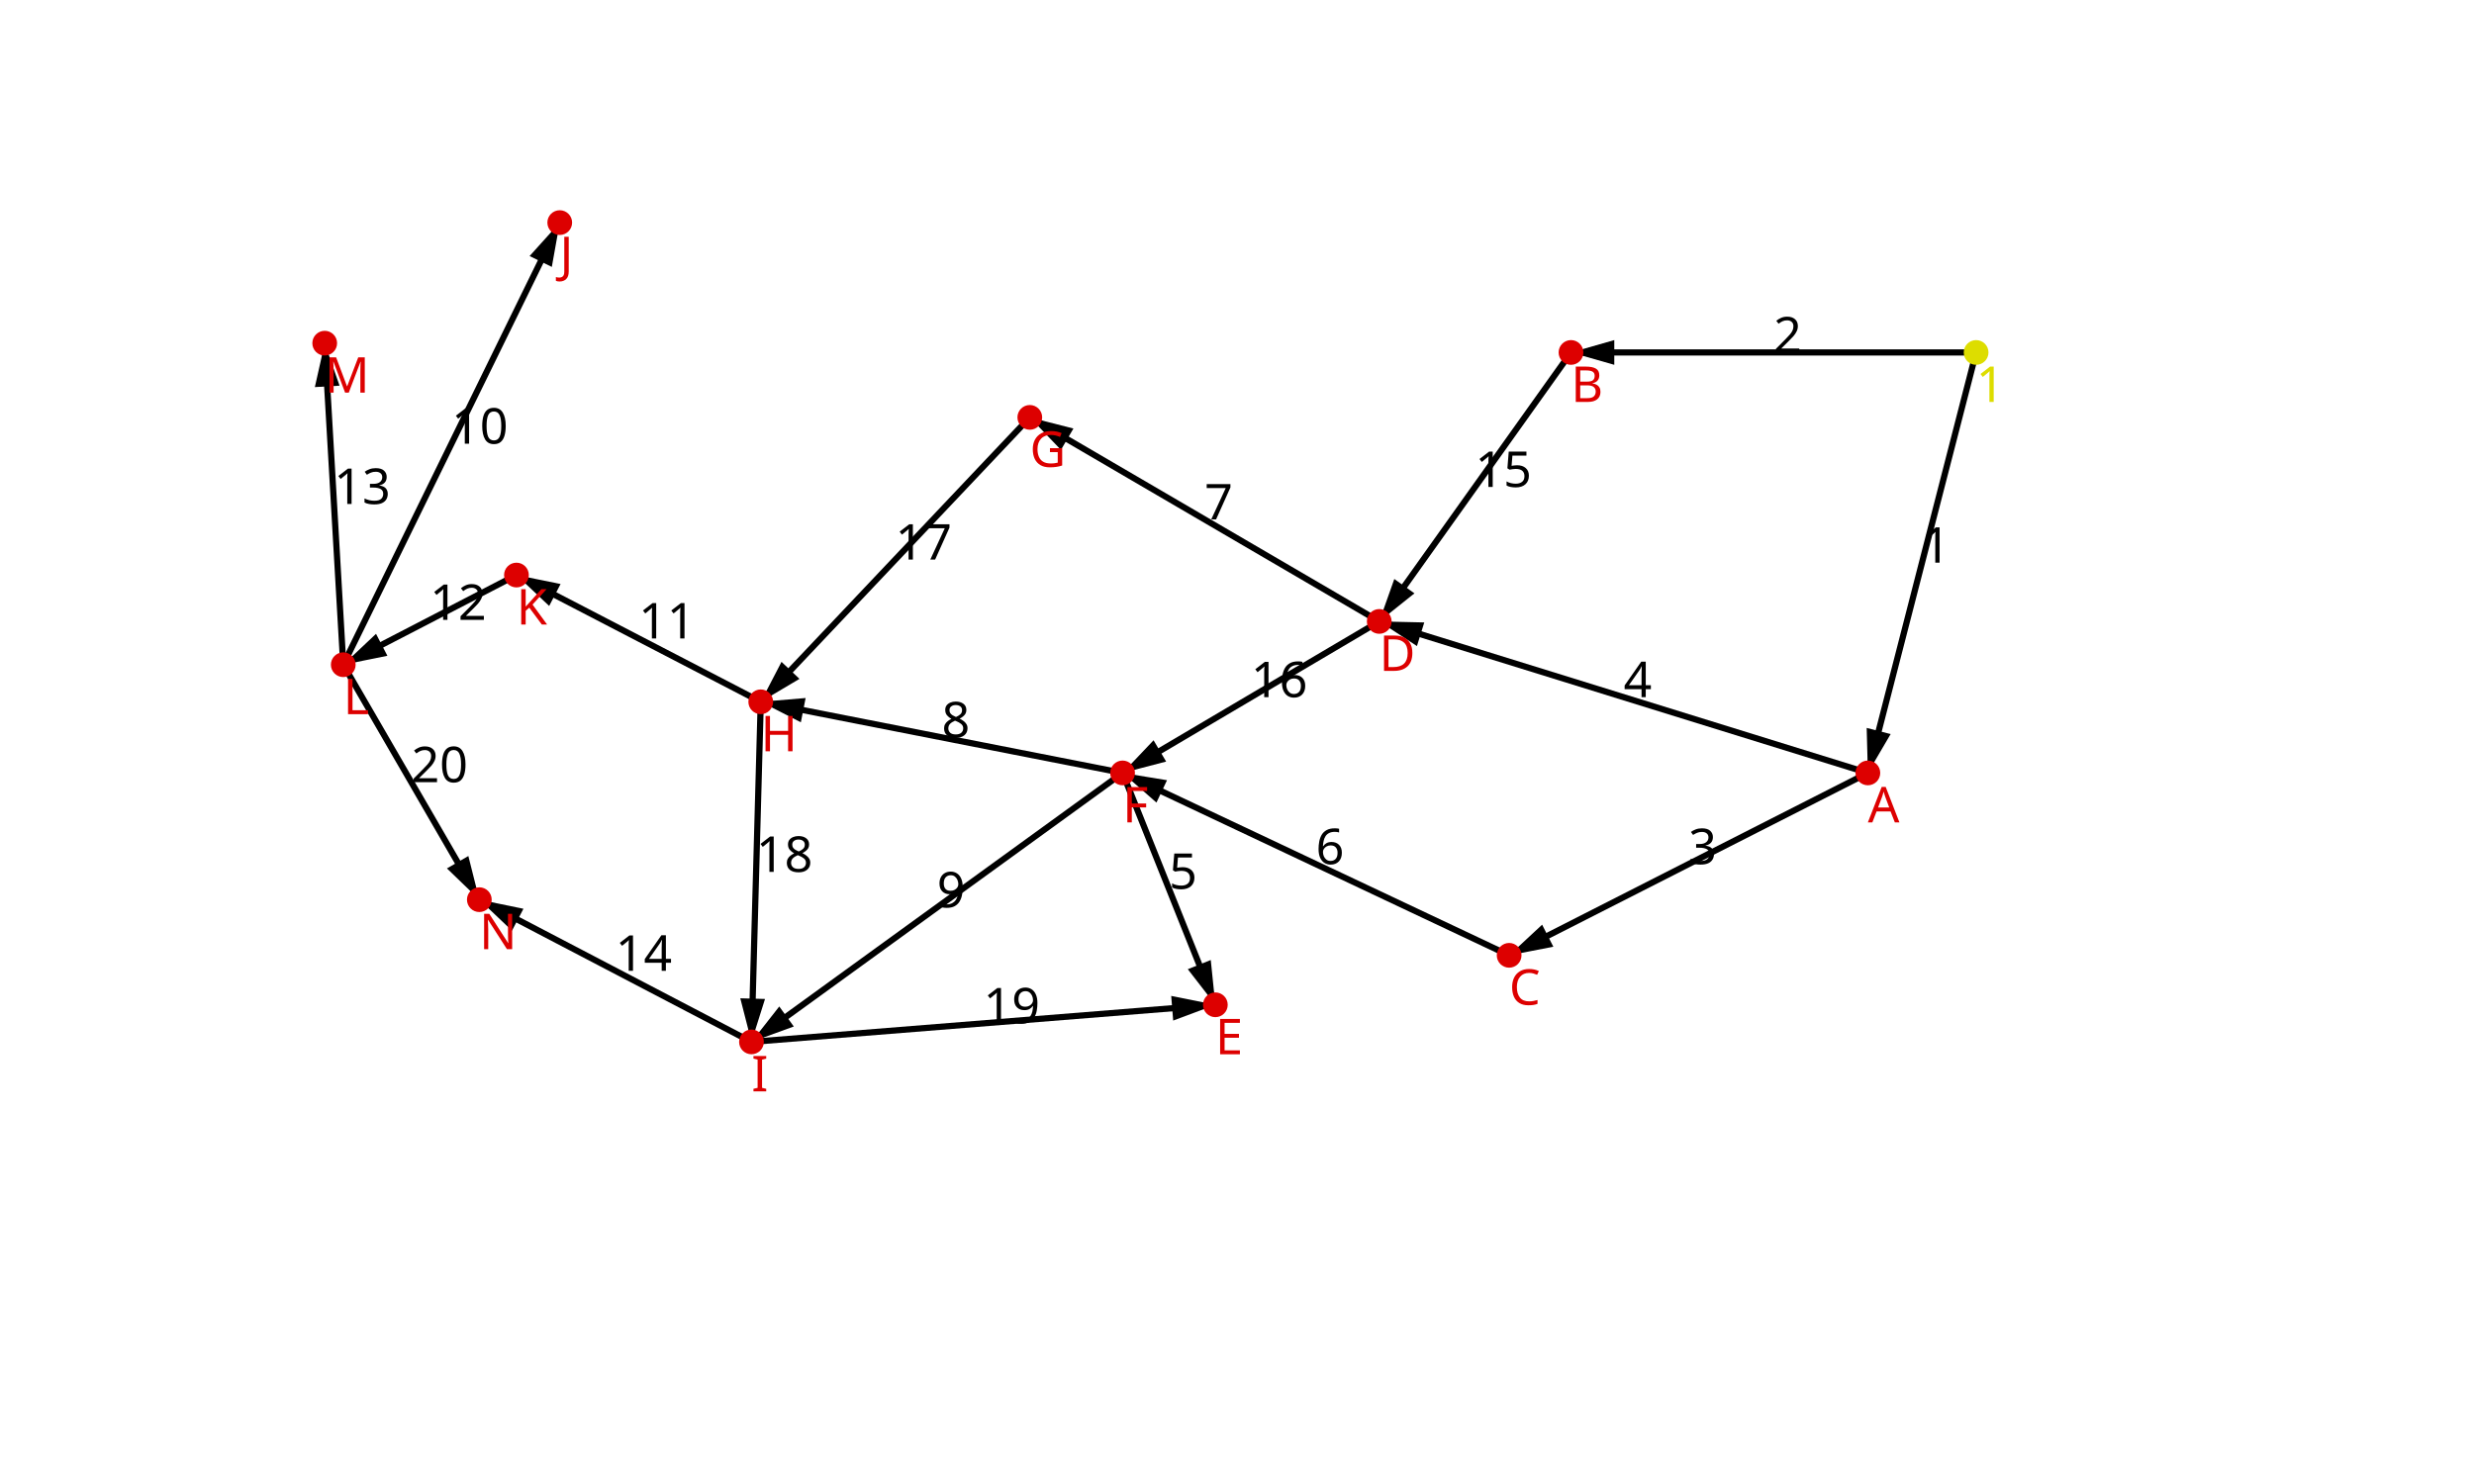
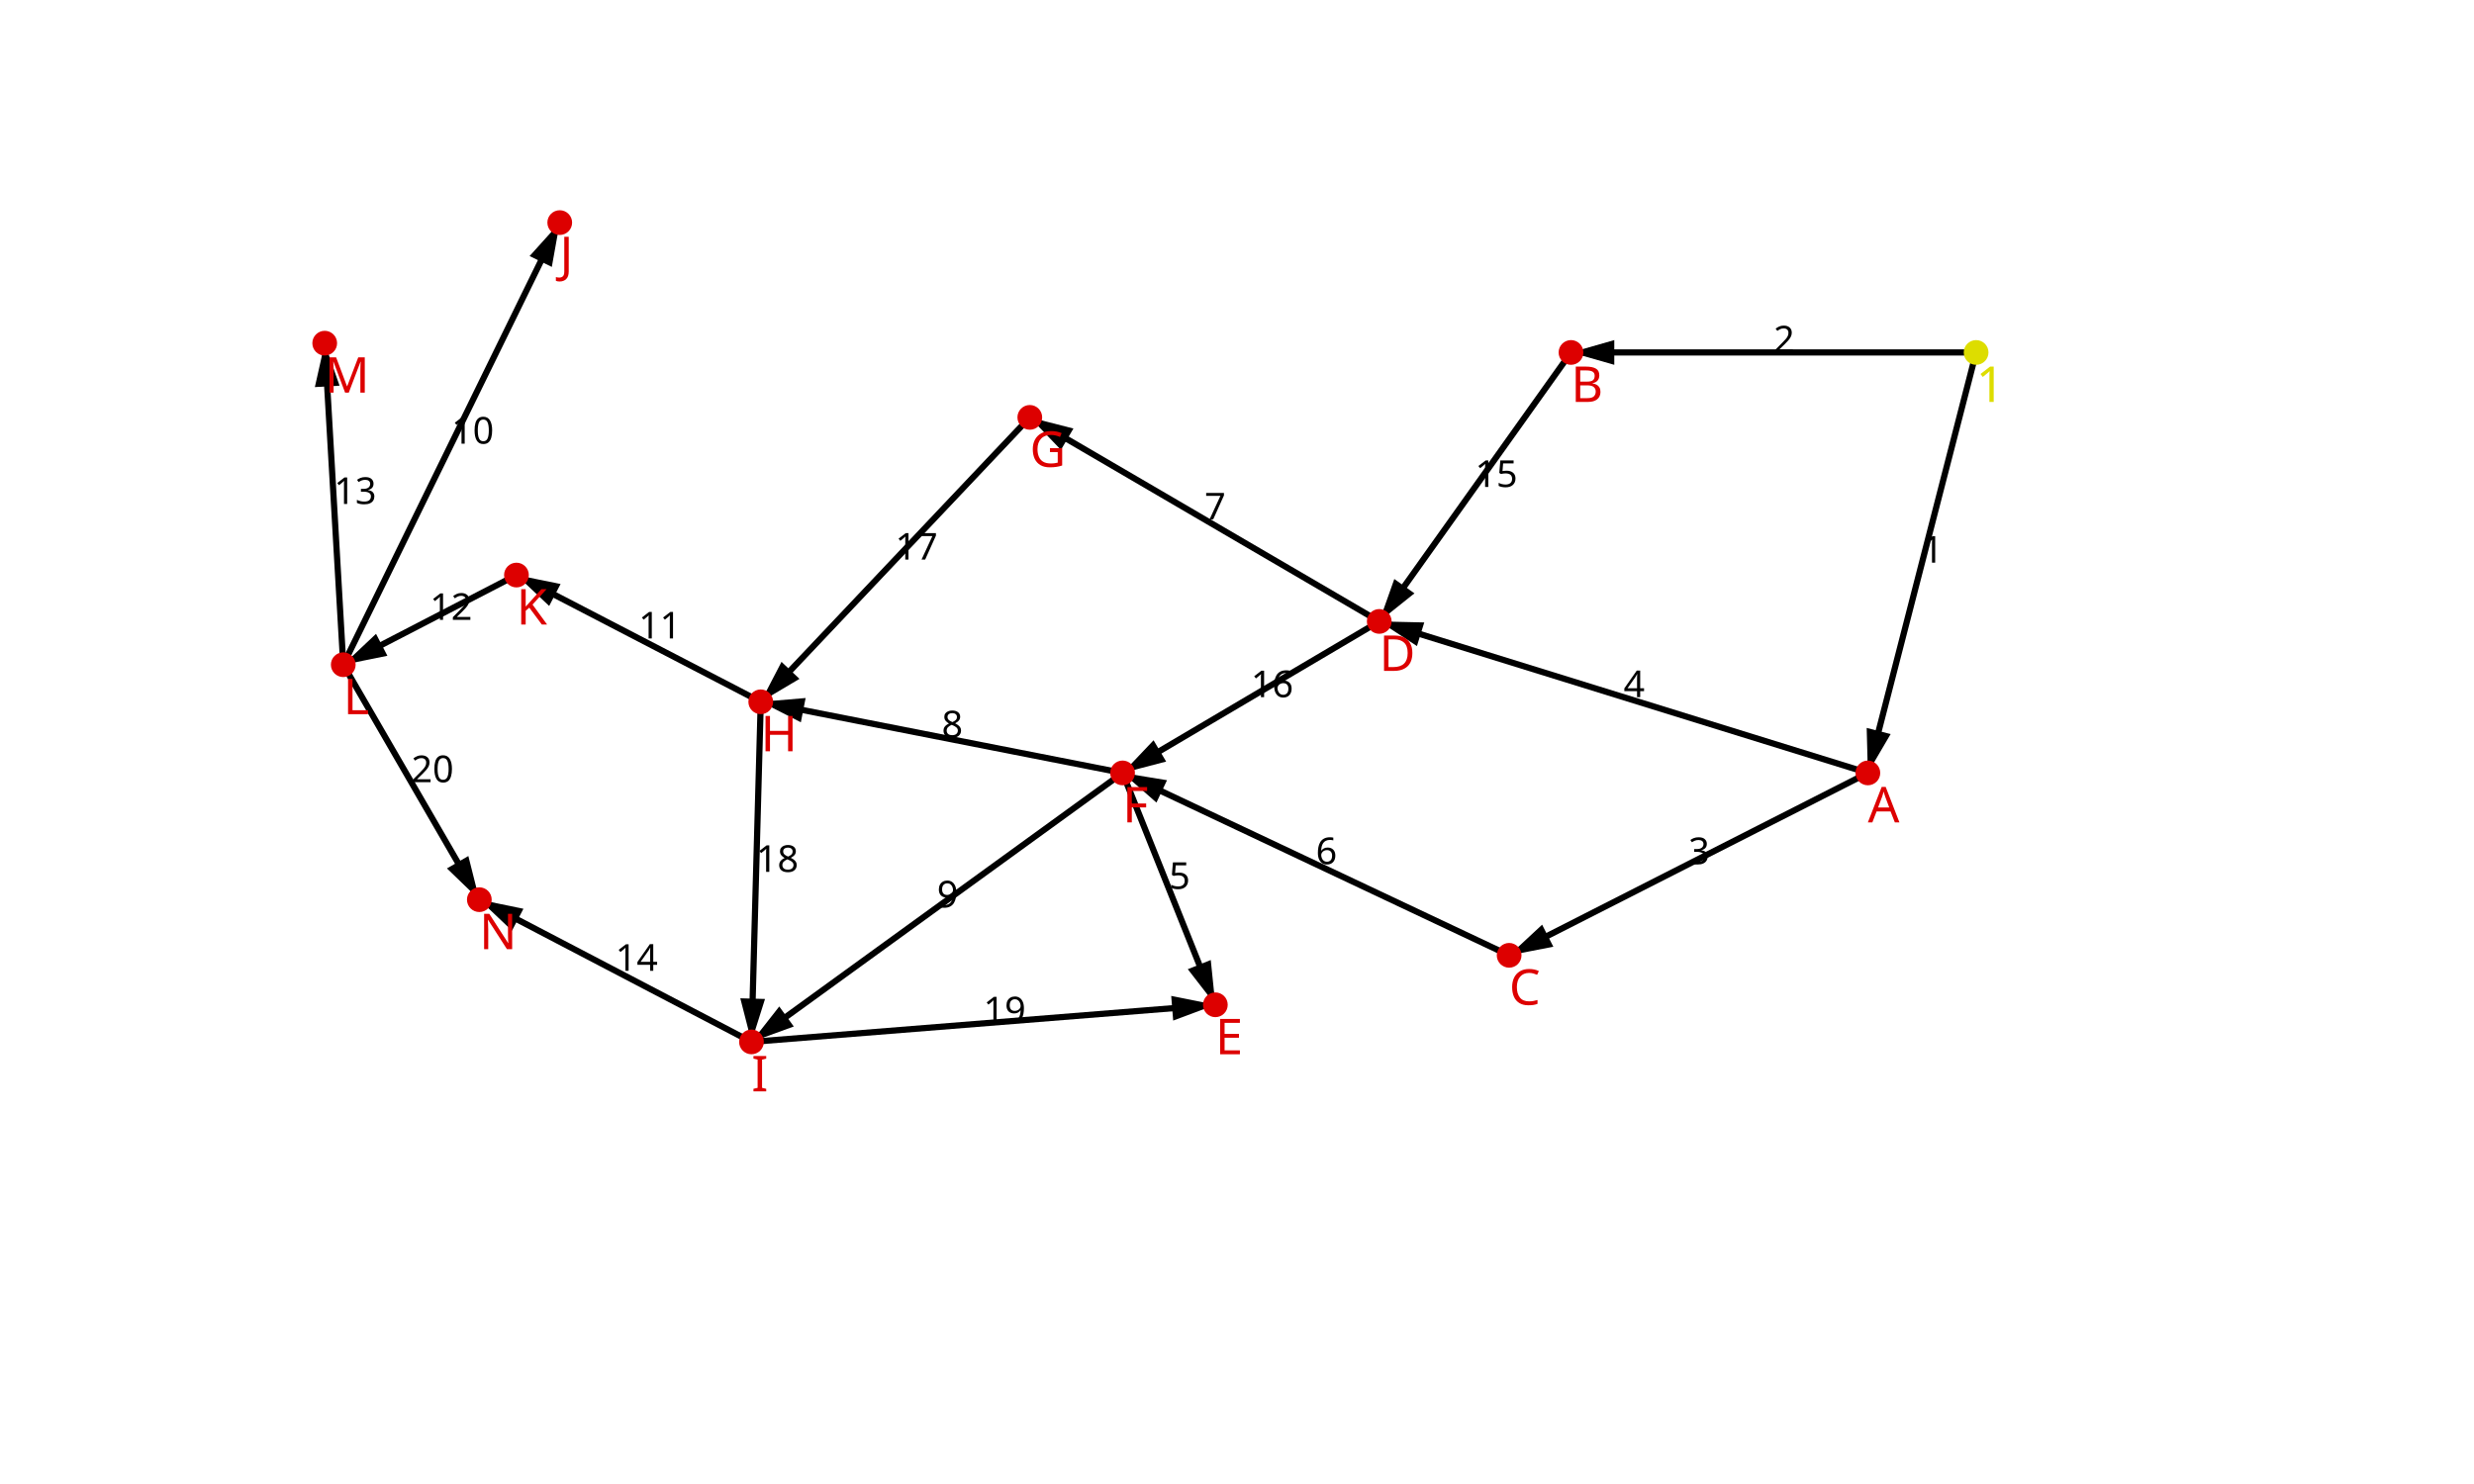
<svg xmlns="http://www.w3.org/2000/svg" version="1.1" width="800" height="480">
  <defs>
    <marker id="arrow" refX="7" refY="2" markerWidth="6" markerHeight="9" orient="auto" markerUnits="strokeWidth">
      <path d="M0,0 L0,4 L7,2 z" fill="#000" />
    </marker>
  </defs>
  <line x1="639" y1="114" x2="604" y2="250" stroke="black" stroke-width="2" marker-end="url(#arrow)" />
-   <text x="621.5" y="182" font-family="sans-serif" font-size="16">1</text>
+   <text x="621.5" y="182" font-family="sans-serif" font-size="12">1</text>
  <line x1="639" y1="114" x2="508" y2="114" stroke="black" stroke-width="2" marker-end="url(#arrow)" />
-   <text x="573.5" y="114" font-family="sans-serif" font-size="16">2</text>
+   <text x="573.5" y="114" font-family="sans-serif" font-size="12">2</text>
  <line x1="604" y1="250" x2="488" y2="309" stroke="black" stroke-width="2" marker-end="url(#arrow)" />
-   <text x="546" y="279.5" font-family="sans-serif" font-size="16">3</text>
+   <text x="546" y="279.5" font-family="sans-serif" font-size="12">3</text>
  <line x1="604" y1="250" x2="446" y2="201" stroke="black" stroke-width="2" marker-end="url(#arrow)" />
-   <text x="525" y="225.5" font-family="sans-serif" font-size="16">4</text>
+   <text x="525" y="225.5" font-family="sans-serif" font-size="12">4</text>
  <line x1="363" y1="250" x2="393" y2="325" stroke="black" stroke-width="2" marker-end="url(#arrow)" />
-   <text x="378" y="287.5" font-family="sans-serif" font-size="16">5</text>
+   <text x="378" y="287.5" font-family="sans-serif" font-size="12">5</text>
  <line x1="488" y1="309" x2="363" y2="250" stroke="black" stroke-width="2" marker-end="url(#arrow)" />
-   <text x="425.5" y="279.5" font-family="sans-serif" font-size="16">6</text>
+   <text x="425.5" y="279.5" font-family="sans-serif" font-size="12">6</text>
  <line x1="446" y1="201" x2="333" y2="135" stroke="black" stroke-width="2" marker-end="url(#arrow)" />
-   <text x="389.5" y="168" font-family="sans-serif" font-size="16">7</text>
+   <text x="389.5" y="168" font-family="sans-serif" font-size="12">7</text>
  <line x1="363" y1="250" x2="246" y2="227" stroke="black" stroke-width="2" marker-end="url(#arrow)" />
-   <text x="304.5" y="238.5" font-family="sans-serif" font-size="16">8</text>
+   <text x="304.5" y="238.5" font-family="sans-serif" font-size="12">8</text>
  <line x1="363" y1="250" x2="243" y2="337" stroke="black" stroke-width="2" marker-end="url(#arrow)" />
-   <text x="303" y="293.5" font-family="sans-serif" font-size="16">9</text>
+   <text x="303" y="293.5" font-family="sans-serif" font-size="12">9</text>
  <line x1="111" y1="215" x2="181" y2="72" stroke="black" stroke-width="2" marker-end="url(#arrow)" />
-   <text x="146" y="143.5" font-family="sans-serif" font-size="16">10</text>
+   <text x="146" y="143.5" font-family="sans-serif" font-size="12">10</text>
  <line x1="246" y1="227" x2="167" y2="186" stroke="black" stroke-width="2" marker-end="url(#arrow)" />
-   <text x="206.5" y="206.5" font-family="sans-serif" font-size="16">11</text>
+   <text x="206.5" y="206.5" font-family="sans-serif" font-size="12">11</text>
  <line x1="167" y1="186" x2="111" y2="215" stroke="black" stroke-width="2" marker-end="url(#arrow)" />
-   <text x="139" y="200.5" font-family="sans-serif" font-size="16">12</text>
+   <text x="139" y="200.5" font-family="sans-serif" font-size="12">12</text>
  <line x1="111" y1="215" x2="105" y2="111" stroke="black" stroke-width="2" marker-end="url(#arrow)" />
-   <text x="108" y="163" font-family="sans-serif" font-size="16">13</text>
+   <text x="108" y="163" font-family="sans-serif" font-size="12">13</text>
  <line x1="243" y1="337" x2="155" y2="291" stroke="black" stroke-width="2" marker-end="url(#arrow)" />
-   <text x="199" y="314" font-family="sans-serif" font-size="16">14</text>
+   <text x="199" y="314" font-family="sans-serif" font-size="12">14</text>
  <line x1="508" y1="114" x2="446" y2="201" stroke="black" stroke-width="2" marker-end="url(#arrow)" />
-   <text x="477" y="157.5" font-family="sans-serif" font-size="16">15</text>
+   <text x="477" y="157.5" font-family="sans-serif" font-size="12">15</text>
  <line x1="446" y1="201" x2="363" y2="250" stroke="black" stroke-width="2" marker-end="url(#arrow)" />
-   <text x="404.5" y="225.5" font-family="sans-serif" font-size="16">16</text>
+   <text x="404.5" y="225.5" font-family="sans-serif" font-size="12">16</text>
  <line x1="333" y1="135" x2="246" y2="227" stroke="black" stroke-width="2" marker-end="url(#arrow)" />
-   <text x="289.5" y="181" font-family="sans-serif" font-size="16">17</text>
+   <text x="289.5" y="181" font-family="sans-serif" font-size="12">17</text>
  <line x1="246" y1="227" x2="243" y2="337" stroke="black" stroke-width="2" marker-end="url(#arrow)" />
-   <text x="244.5" y="282" font-family="sans-serif" font-size="16">18</text>
+   <text x="244.5" y="282" font-family="sans-serif" font-size="12">18</text>
  <line x1="243" y1="337" x2="393" y2="325" stroke="black" stroke-width="2" marker-end="url(#arrow)" />
-   <text x="318" y="331" font-family="sans-serif" font-size="16">19</text>
+   <text x="318" y="331" font-family="sans-serif" font-size="12">19</text>
  <line x1="111" y1="215" x2="155" y2="291" stroke="black" stroke-width="2" marker-end="url(#arrow)" />
-   <text x="133" y="253" font-family="sans-serif" font-size="16">20</text>
+   <text x="133" y="253" font-family="sans-serif" font-size="12">20</text>
+   <circle cx="181" cy="72" r="4" style="fill:#d00;" />
+   <text x="181" y="88" style="fill:#d00" font-family="sans-serif" font-size="16">J</text>
  <circle cx="639" cy="114" r="4" style="fill:#dd0;" />
  <text x="639" y="130" style="fill:#dd0" font-family="sans-serif" font-size="16">1</text>
-   <circle cx="181" cy="72" r="4" style="fill:#d00;" />
-   <text x="181" y="88" style="fill:#d00" font-family="sans-serif" font-size="16">J</text>
  <circle cx="604" cy="250" r="4" style="fill:#d00;" />
  <text x="604" y="266" style="fill:#d00" font-family="sans-serif" font-size="16">A</text>
  <circle cx="508" cy="114" r="4" style="fill:#d00;" />
  <text x="508" y="130" style="fill:#d00" font-family="sans-serif" font-size="16">B</text>
  <circle cx="488" cy="309" r="4" style="fill:#d00;" />
  <text x="488" y="325" style="fill:#d00" font-family="sans-serif" font-size="16">C</text>
  <circle cx="446" cy="201" r="4" style="fill:#d00;" />
  <text x="446" y="217" style="fill:#d00" font-family="sans-serif" font-size="16">D</text>
  <circle cx="333" cy="135" r="4" style="fill:#d00;" />
  <text x="333" y="151" style="fill:#d00" font-family="sans-serif" font-size="16">G</text>
  <circle cx="246" cy="227" r="4" style="fill:#d00;" />
  <text x="246" y="243" style="fill:#d00" font-family="sans-serif" font-size="16">H</text>
  <circle cx="363" cy="250" r="4" style="fill:#d00;" />
  <text x="363" y="266" style="fill:#d00" font-family="sans-serif" font-size="16">F</text>
  <circle cx="393" cy="325" r="4" style="fill:#d00;" />
  <text x="393" y="341" style="fill:#d00" font-family="sans-serif" font-size="16">E</text>
  <circle cx="243" cy="337" r="4" style="fill:#d00;" />
  <text x="243" y="353" style="fill:#d00" font-family="sans-serif" font-size="16">I</text>
  <circle cx="155" cy="291" r="4" style="fill:#d00;" />
  <text x="155" y="307" style="fill:#d00" font-family="sans-serif" font-size="16">N</text>
  <circle cx="111" cy="215" r="4" style="fill:#d00;" />
  <text x="111" y="231" style="fill:#d00" font-family="sans-serif" font-size="16">L</text>
  <circle cx="105" cy="111" r="4" style="fill:#d00;" />
  <text x="105" y="127" style="fill:#d00" font-family="sans-serif" font-size="16">M</text>
  <circle cx="167" cy="186" r="4" style="fill:#d00;" />
  <text x="167" y="202" style="fill:#d00" font-family="sans-serif" font-size="16">K</text>
</svg>
